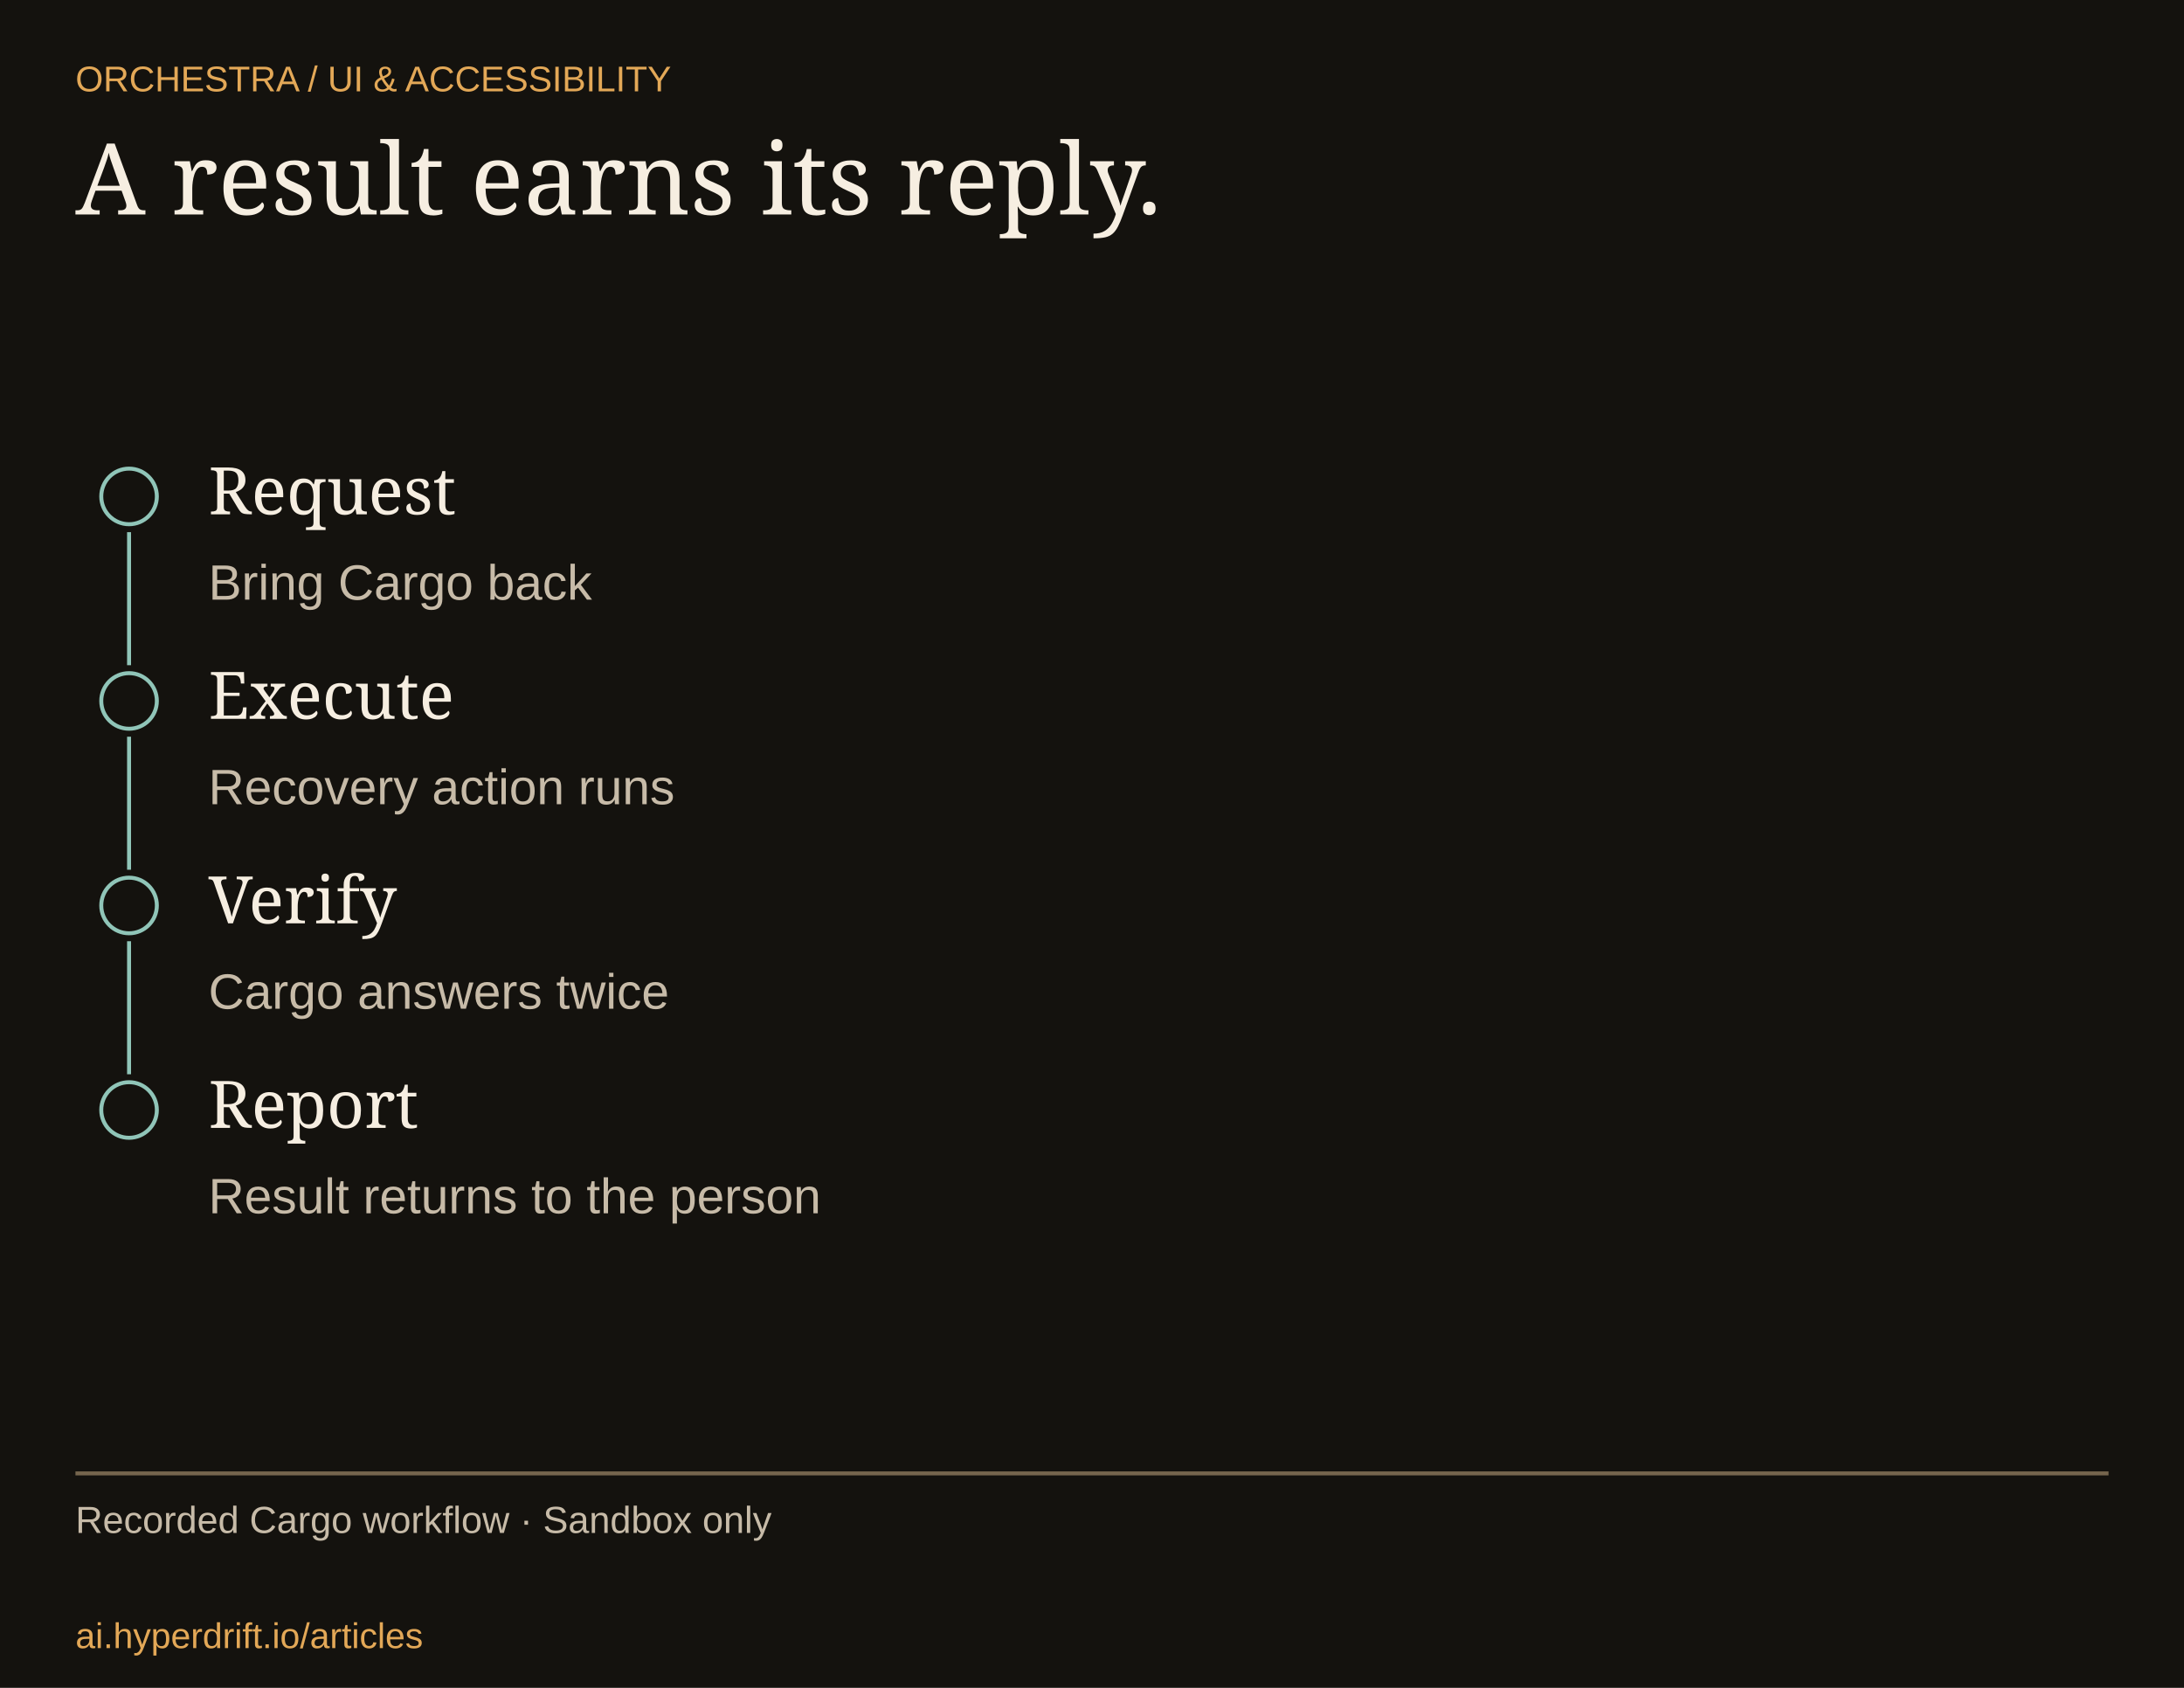
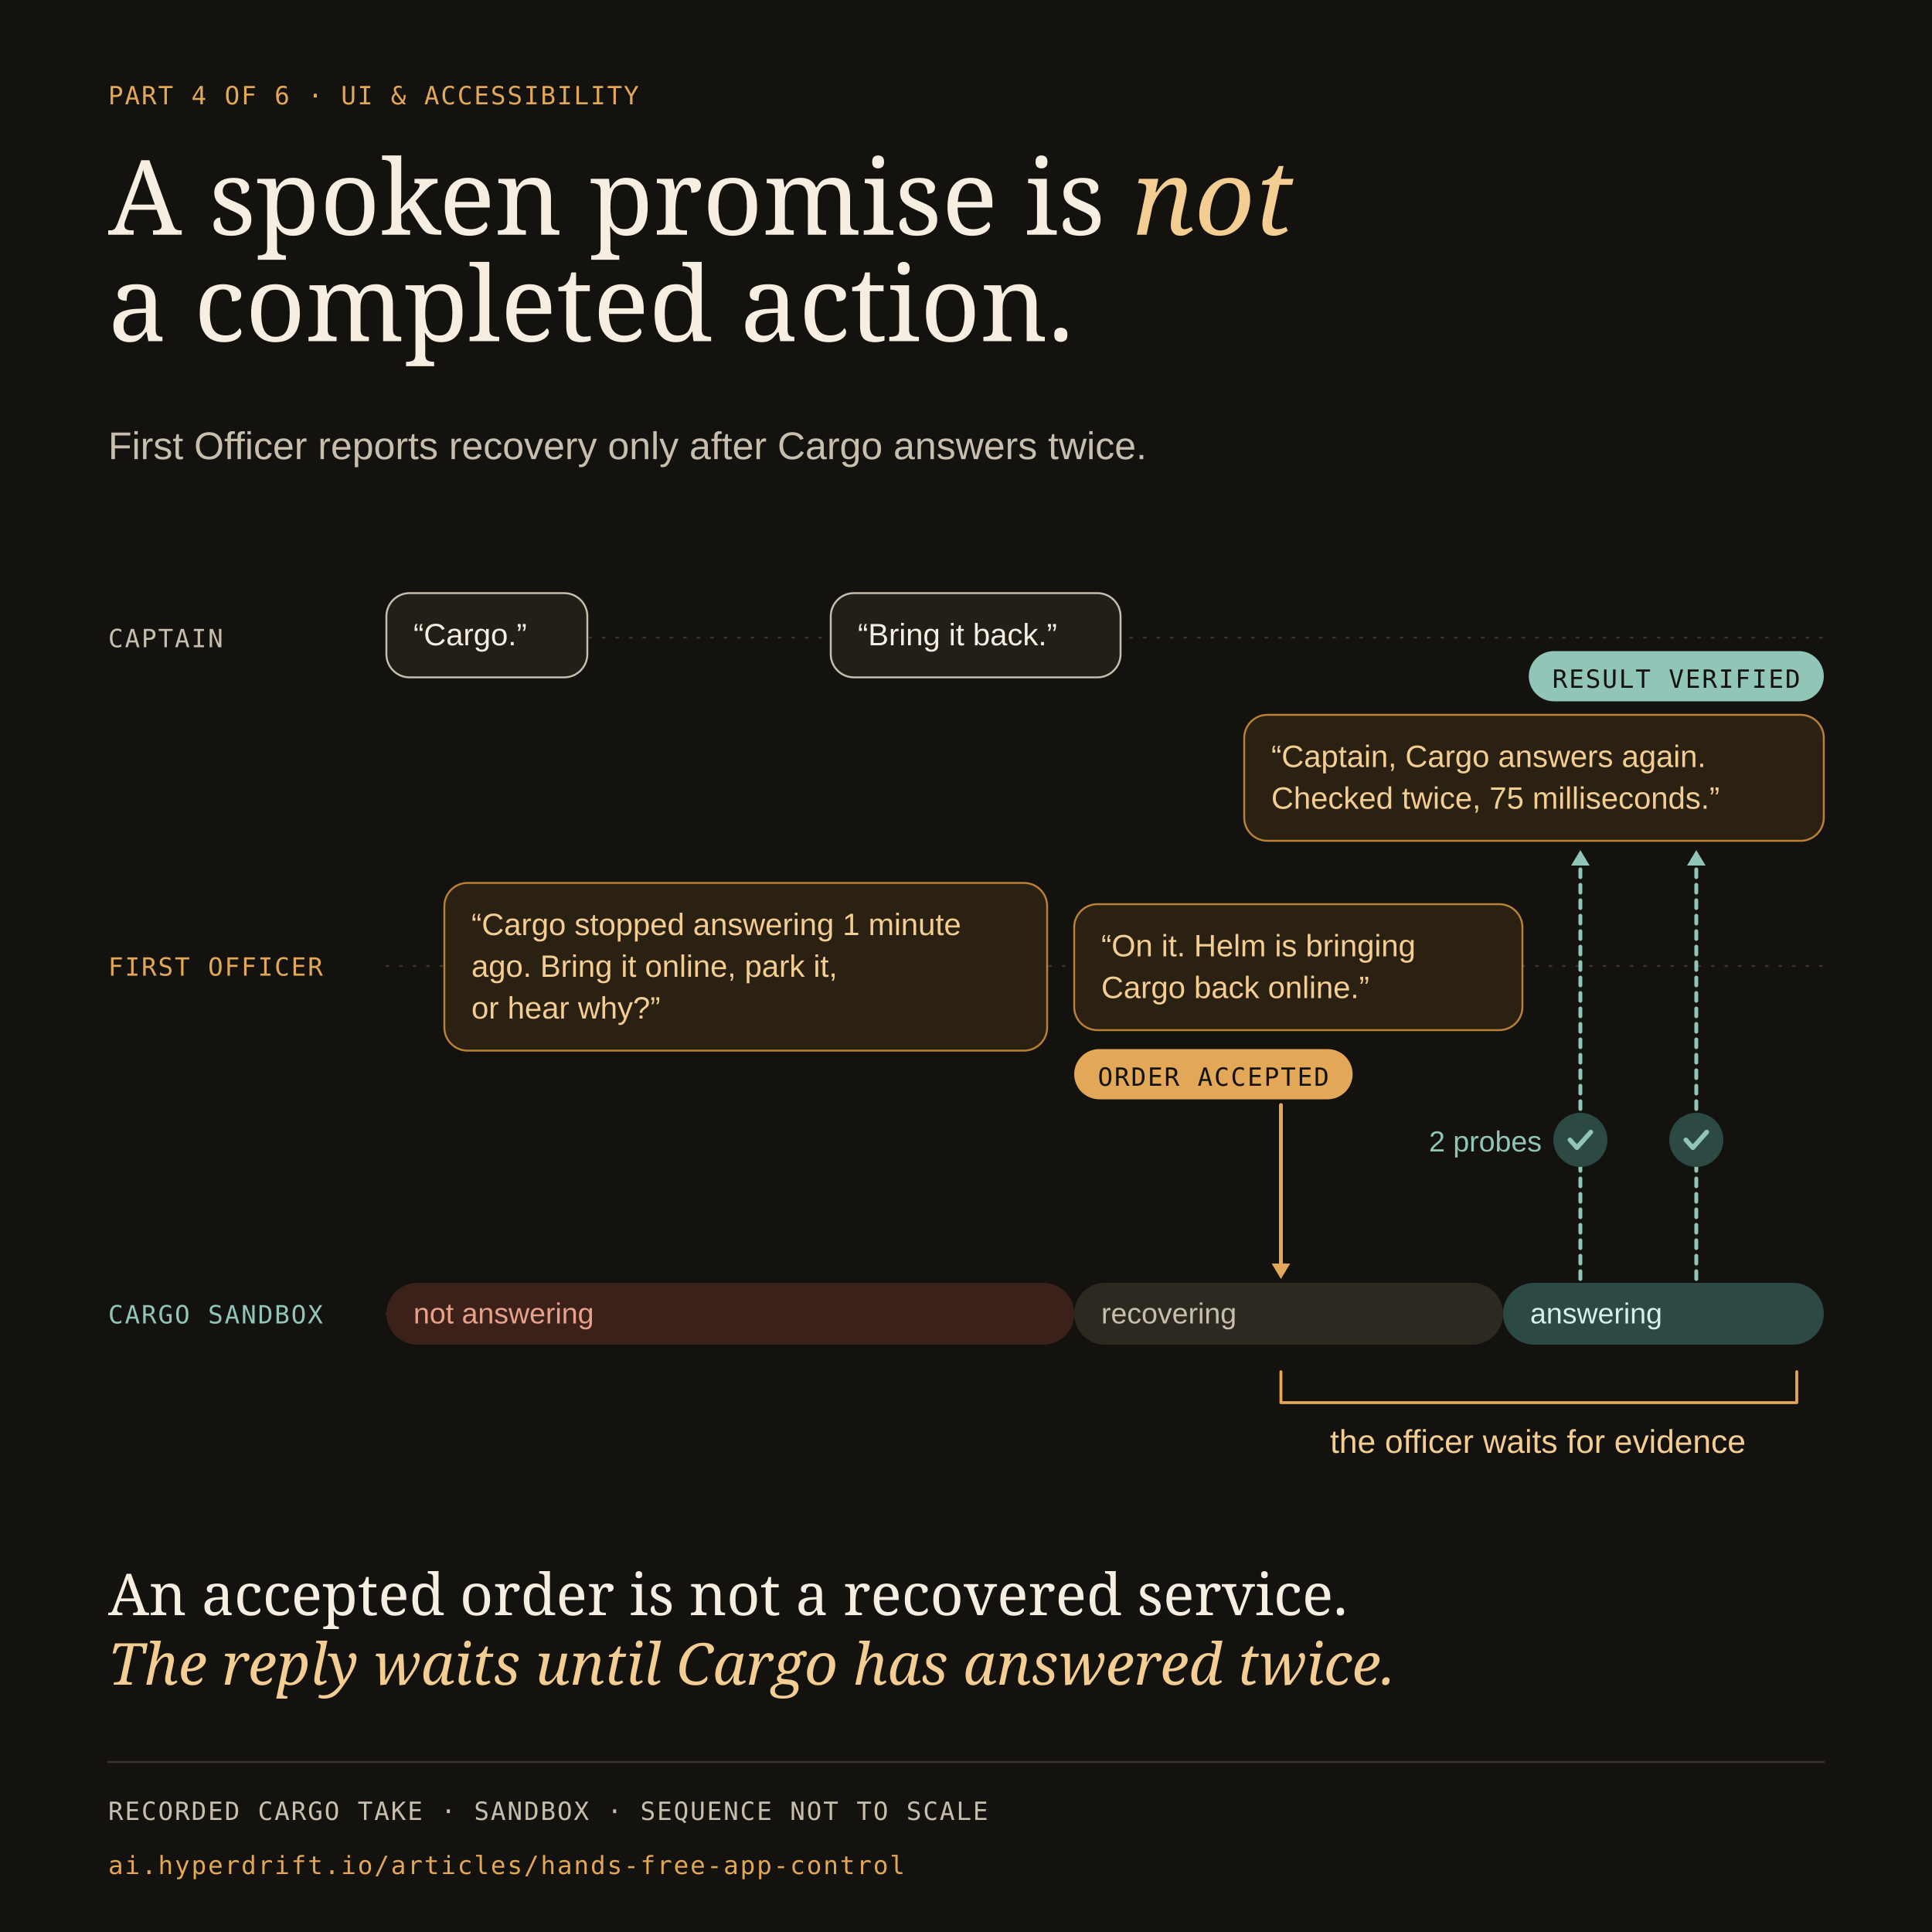
- <svg xmlns="http://www.w3.org/2000/svg" width="1100" height="850" viewBox="0 0 1100 850" role="img">
-   <rect width="1100" height="850" fill="#14120e" />
-   <text x="38" y="46" fill="#e3a857" font-size="18" text-anchor="start" font-family="Arial,sans-serif">ORCHESTRA / UI &amp; ACCESSIBILITY</text>
-   <text x="38" y="108.0" fill="#f6eee1" font-size="50" text-anchor="start" font-family="Georgia,serif">A result earns its reply.</text>
-   <path d="M65 268L65 335" fill="none" stroke="#90c5b8" stroke-width="2" />
-   <circle cx="65" cy="250" r="14" stroke="#90c5b8" stroke-width="2" fill="#14120e" />
-   <text x="105" y="259" fill="#f6eee1" font-size="33" text-anchor="start" font-family="Georgia,serif">Request</text>
-   <text x="105" y="302.0" fill="#c7bba8" font-size="25" text-anchor="start" font-family="Arial,sans-serif">Bring Cargo back</text>
-   <path d="M65 371L65 438" fill="none" stroke="#90c5b8" stroke-width="2" />
-   <circle cx="65" cy="353" r="14" stroke="#90c5b8" stroke-width="2" fill="#14120e" />
-   <text x="105" y="362" fill="#f6eee1" font-size="33" text-anchor="start" font-family="Georgia,serif">Execute</text>
-   <text x="105" y="405.0" fill="#c7bba8" font-size="25" text-anchor="start" font-family="Arial,sans-serif">Recovery action runs</text>
-   <path d="M65 474L65 541" fill="none" stroke="#90c5b8" stroke-width="2" />
-   <circle cx="65" cy="456" r="14" stroke="#90c5b8" stroke-width="2" fill="#14120e" />
-   <text x="105" y="465" fill="#f6eee1" font-size="33" text-anchor="start" font-family="Georgia,serif">Verify</text>
-   <text x="105" y="508.0" fill="#c7bba8" font-size="25" text-anchor="start" font-family="Arial,sans-serif">Cargo answers twice</text>
-   <circle cx="65" cy="559" r="14" stroke="#90c5b8" stroke-width="2" fill="#14120e" />
-   <text x="105" y="568" fill="#f6eee1" font-size="33" text-anchor="start" font-family="Georgia,serif">Report</text>
-   <text x="105" y="611.0" fill="#c7bba8" font-size="25" text-anchor="start" font-family="Arial,sans-serif">Result returns to the person</text>
-   <path d="M38 742L1062 742" fill="none" stroke="#75654d" stroke-width="2" />
-   <text x="38" y="772.0" fill="#c7bba8" font-size="19" text-anchor="start" font-family="Arial,sans-serif">Recorded Cargo workflow · Sandbox only</text>
-   <text x="38" y="830" fill="#e3a857" font-size="18" text-anchor="start" font-family="Arial,sans-serif">ai.hyperdrift.io/articles</text>
+ <svg xmlns="http://www.w3.org/2000/svg" width="1000" height="1000" viewBox="0 0 1000 1000" role="img" aria-labelledby="cargo-title cargo-desc">
+   <style>.x-d{font-family:'Cormorant Garamond',Georgia,serif;font-weight:500}.x-i{font-family:'Cormorant Garamond',Georgia,serif;font-weight:500;font-style:italic}.x-s{font-family:'IBM Plex Sans','Helvetica Neue',Arial,sans-serif}.x-m{font-family:'IBM Plex Mono',Menlo,monospace;letter-spacing:.06em}</style>
+   <rect width="1000" height="1000" fill="#14120e" />
+   <text x="56" y="54" class="x-m" font-size="13" fill="#e3a857" text-anchor="start">PART 4 OF 6 · UI &amp; ACCESSIBILITY</text>
+   <text x="56" y="121.5" class="x-d" font-size="54" fill="#f6eee1" text-anchor="start">A spoken promise is <tspan fill="#f4cd92" class="x-i">not</tspan>
+   </text>
+   <text x="56" y="176.58" class="x-d" font-size="54" fill="#f6eee1" text-anchor="start">a completed action.</text>
+   <text x="56" y="237.66" class="x-s" font-size="20" fill="#c8beae" text-anchor="start">First Officer reports recovery only after Cargo answers twice.</text>
+   <text x="56" y="335" class="x-m" font-size="13" fill="#c8beae" text-anchor="start">CAPTAIN</text>
+   <path d="M200 330L944 330" fill="none" stroke="#3a342b" stroke-width="1" stroke-linecap="round" stroke-linejoin="round" stroke-dasharray="1 6" />
+   <text x="56" y="505" class="x-m" font-size="13" fill="#e3a857" text-anchor="start">FIRST OFFICER</text>
+   <path d="M200 500L944 500" fill="none" stroke="#3a342b" stroke-width="1" stroke-linecap="round" stroke-linejoin="round" stroke-dasharray="1 6" />
+   <text x="56" y="685" class="x-m" font-size="13" fill="#90c5b8" text-anchor="start">CARGO SANDBOX</text>
+   <path d="M200 680L944 680" fill="none" stroke="#3a342b" stroke-width="1" stroke-linecap="round" stroke-linejoin="round" stroke-dasharray="1 6" />
+   <rect x="200" y="664" width="356" height="32" rx="16" fill="#3b211a" />
+   <text x="214" y="685" class="x-s" font-size="15" fill="#e8a18a" text-anchor="start">not answering</text>
+   <rect x="556" y="664" width="222" height="32" rx="16" fill="#2c2a20" />
+   <text x="570" y="685" class="x-s" font-size="15" fill="#c8beae" text-anchor="start">recovering</text>
+   <rect x="778" y="664" width="166" height="32" rx="16" fill="#2c4a43" />
+   <text x="792" y="685" class="x-s" font-size="15" fill="#d6efe8" text-anchor="start">answering</text>
+   <rect x="200" y="307" width="104" height="43.6" rx="12" fill="#221e18" stroke="#c8beae" stroke-width="1" />
+   <text x="214" y="334" class="x-s" font-size="16" fill="#f6eee1" text-anchor="start">“Cargo.”</text>
+   <rect x="230" y="457" width="312" height="86.8" rx="12" fill="#2a2112" stroke="#b98038" stroke-width="1" />
+   <text x="244" y="484" class="x-s" font-size="16" fill="#f4cd92" text-anchor="start">“Cargo stopped answering 1 minute</text>
+   <text x="244" y="505.6" class="x-s" font-size="16" fill="#f4cd92" text-anchor="start">ago. Bring it online, park it,</text>
+   <text x="244" y="527.2" class="x-s" font-size="16" fill="#f4cd92" text-anchor="start">or hear why?”</text>
+   <rect x="430" y="307" width="150" height="43.6" rx="12" fill="#221e18" stroke="#c8beae" stroke-width="1" />
+   <text x="444" y="334" class="x-s" font-size="16" fill="#f6eee1" text-anchor="start">“Bring it back.”</text>
+   <rect x="556" y="468" width="232" height="65.2" rx="12" fill="#2a2112" stroke="#b98038" stroke-width="1" />
+   <text x="570" y="495" class="x-s" font-size="16" fill="#f4cd92" text-anchor="start">“On it. Helm is bringing</text>
+   <text x="570" y="516.6" class="x-s" font-size="16" fill="#f4cd92" text-anchor="start">Cargo back online.”</text>
+   <rect x="556" y="543" width="144.12" height="26" rx="13.0" fill="#e3a857" />
+   <text x="628.06" y="562" class="x-m" font-size="13" fill="#14120e" text-anchor="middle">ORDER ACCEPTED</text>
+   <path d="M663 572L663 656" fill="none" stroke="#e3a857" stroke-width="2" stroke-linecap="round" stroke-linejoin="round" />
+   <polygon points="663,662 658.2,654 667.8,654" fill="#e3a857" />
+   <path d="M818 662L818 446" fill="none" stroke="#90c5b8" stroke-width="2" stroke-linecap="round" stroke-linejoin="round" stroke-dasharray="4 4" />
+   <polygon points="818,440 813.2,448 822.8,448" fill="#90c5b8" />
+   <circle cx="818" cy="590" r="14" fill="#2c4a43" />
+   <path d="M812.6 590l3.6 4.05l7.2 -8.1" fill="none" stroke="#90c5b8" stroke-width="2.4" stroke-linecap="round" stroke-linejoin="round" />
+   <path d="M878 662L878 446" fill="none" stroke="#90c5b8" stroke-width="2" stroke-linecap="round" stroke-linejoin="round" stroke-dasharray="4 4" />
+   <polygon points="878,440 873.2,448 882.8,448" fill="#90c5b8" />
+   <circle cx="878" cy="590" r="14" fill="#2c4a43" />
+   <path d="M872.6 590l3.6 4.05l7.2 -8.1" fill="none" stroke="#90c5b8" stroke-width="2.4" stroke-linecap="round" stroke-linejoin="round" />
+   <text x="798" y="596" class="x-s" font-size="15" fill="#90c5b8" text-anchor="end">2 probes</text>
+   <rect x="644" y="370" width="300" height="65.2" rx="12" fill="#2a2112" stroke="#b98038" stroke-width="1" />
+   <text x="658" y="397" class="x-s" font-size="16" fill="#f4cd92" text-anchor="start">“Captain, Cargo answers again.</text>
+   <text x="658" y="418.6" class="x-s" font-size="16" fill="#f4cd92" text-anchor="start">Checked twice, 75 milliseconds.”</text>
+   <rect x="791.3" y="337" width="152.7" height="26" rx="13.0" fill="#90c5b8" />
+   <text x="867.65" y="356" class="x-m" font-size="13" fill="#14120e" text-anchor="middle">RESULT VERIFIED</text>
+   <path d="M663 710V726H930V710" fill="none" stroke="#e3a857" stroke-width="1.5" stroke-linecap="round" stroke-linejoin="round" />
+   <text x="796" y="752" class="x-s" font-size="17" fill="#f4cd92" text-anchor="middle">the officer waits for evidence</text>
+   <text x="56" y="836" class="x-d" font-size="30" fill="#f6eee1" text-anchor="start">An accepted order is not a recovered service.</text>
+   <text x="56" y="872" class="x-i" font-size="30" fill="#f4cd92" text-anchor="start">The reply waits until Cargo has answered twice.</text>
+   <path d="M56 912L944 912" fill="none" stroke="#3a342b" stroke-width="1" stroke-linecap="round" stroke-linejoin="round" />
+   <text x="56" y="942" class="x-m" font-size="13" fill="#c8beae" text-anchor="start">RECORDED CARGO TAKE · SANDBOX · SEQUENCE NOT TO SCALE</text>
+   <text x="56" y="970" class="x-m" font-size="13" fill="#e3a857" text-anchor="start">ai.hyperdrift.io/articles/hands-free-app-control</text>
</svg>
